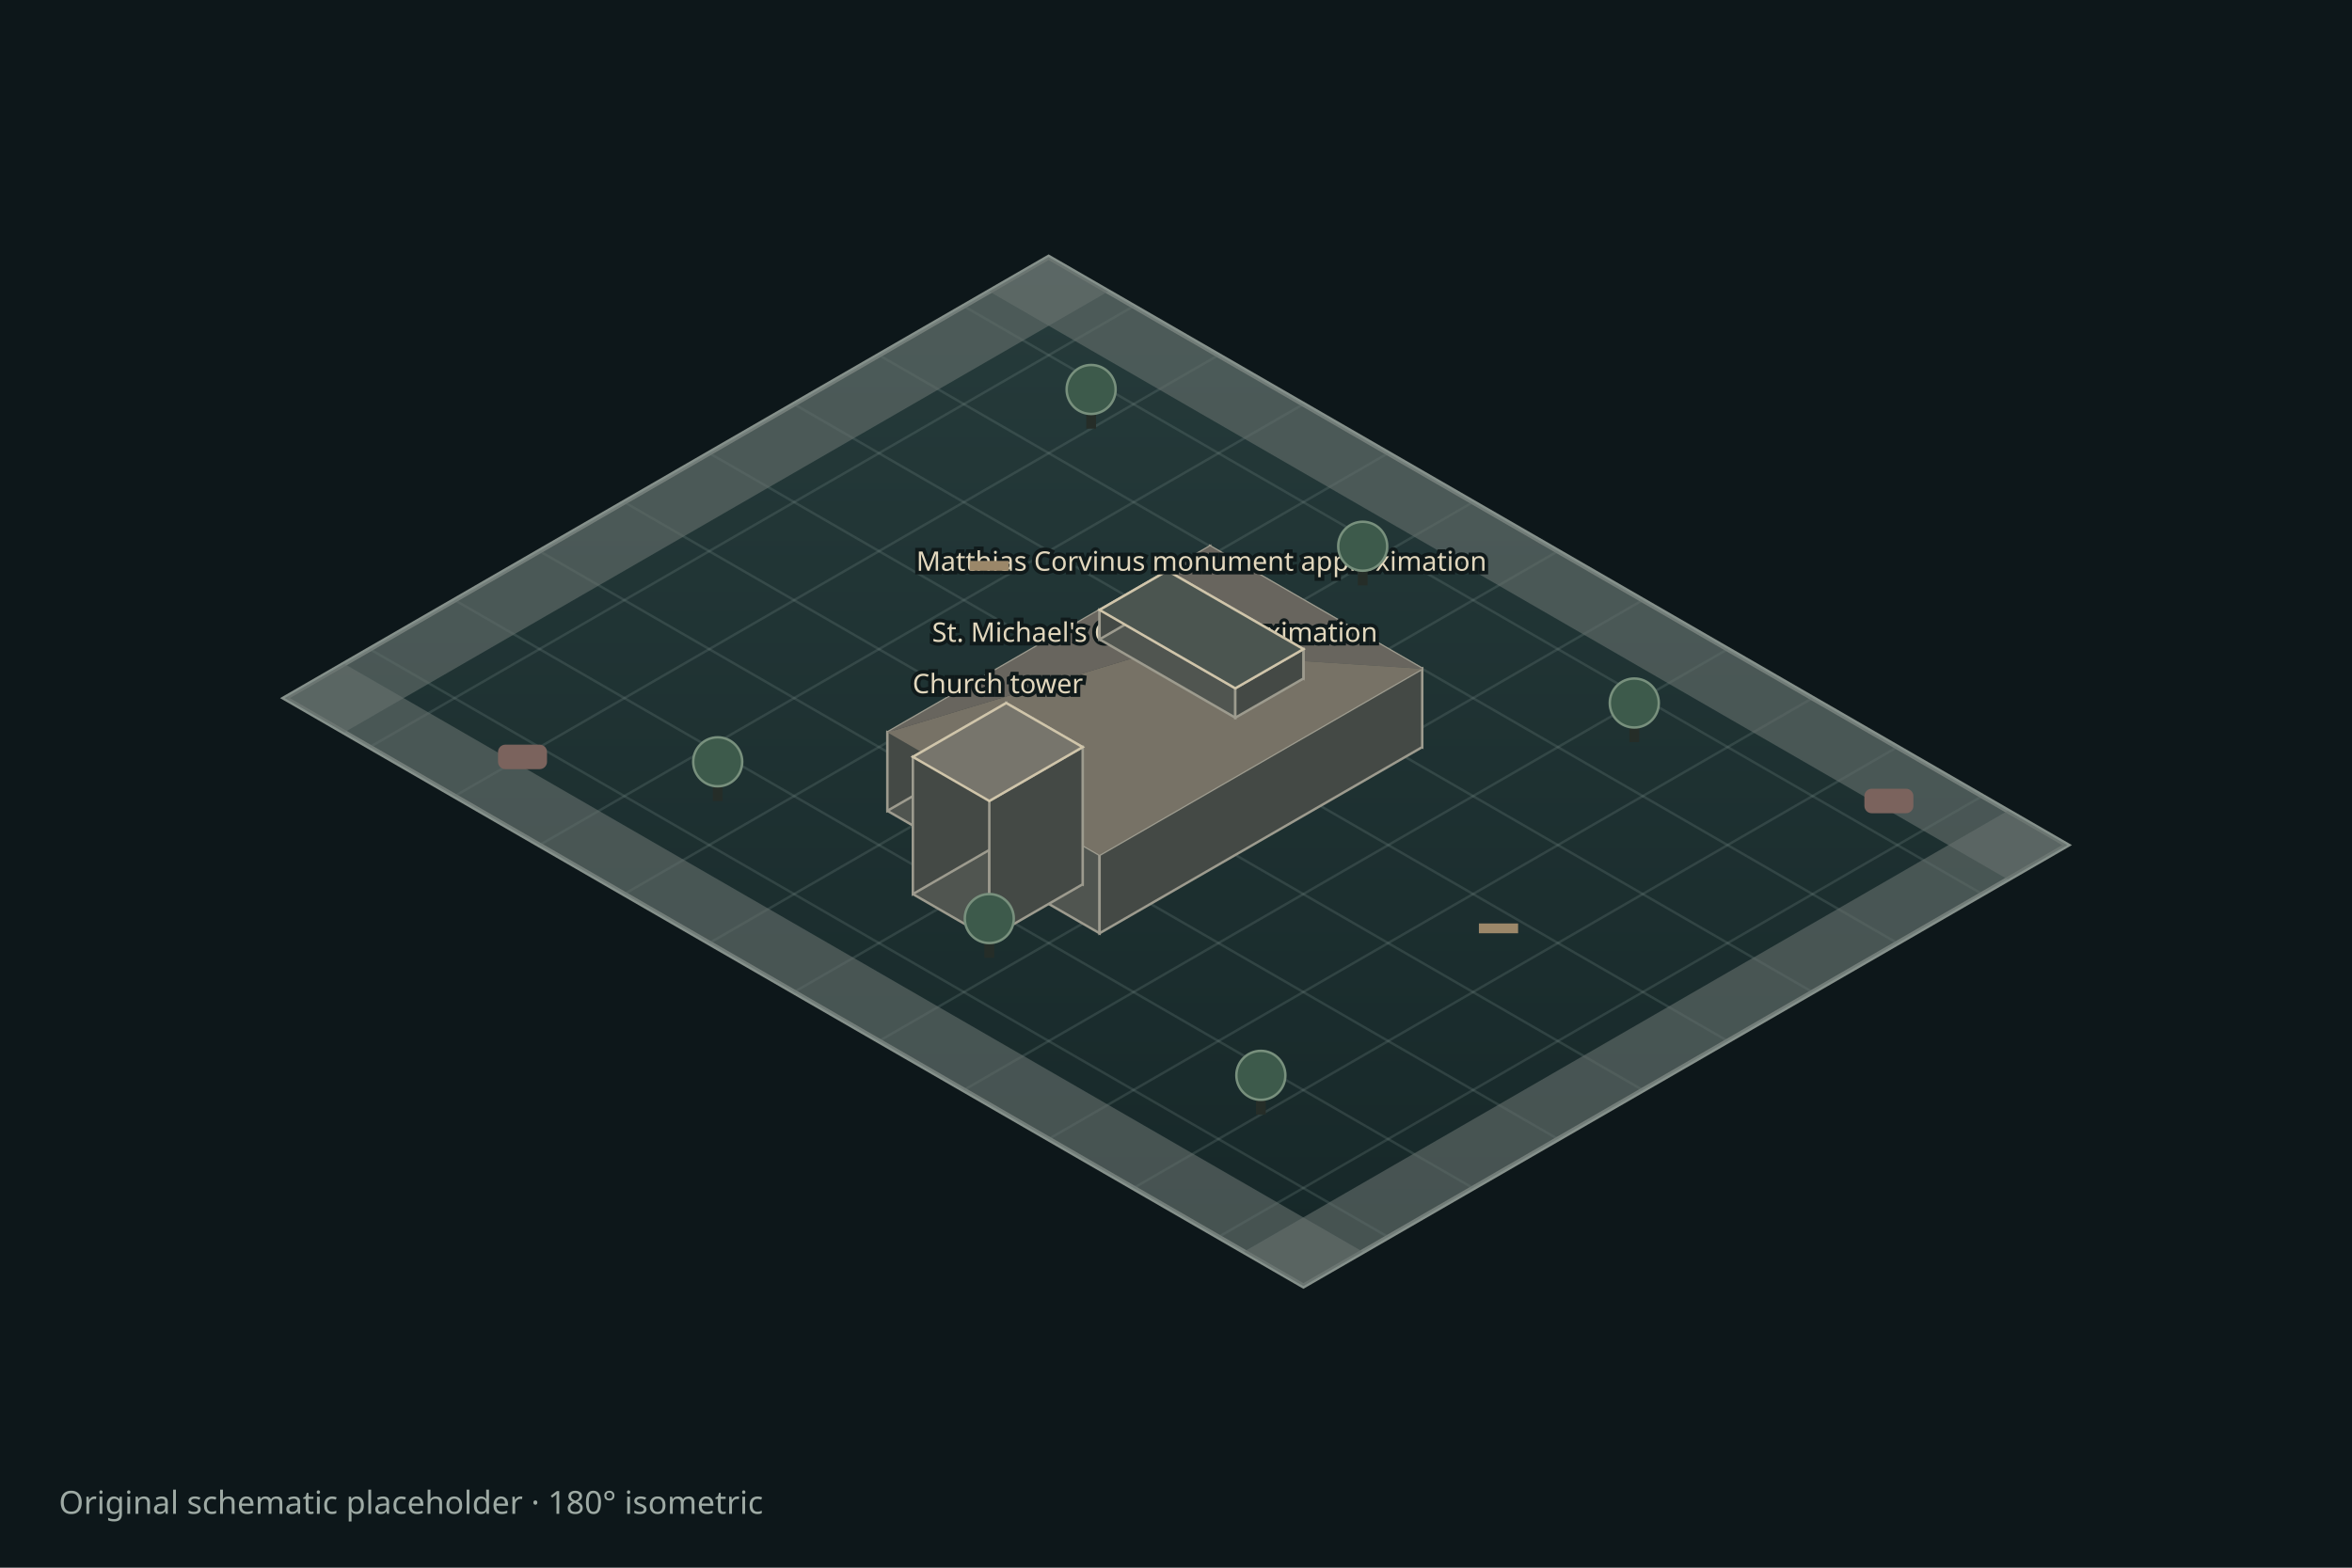
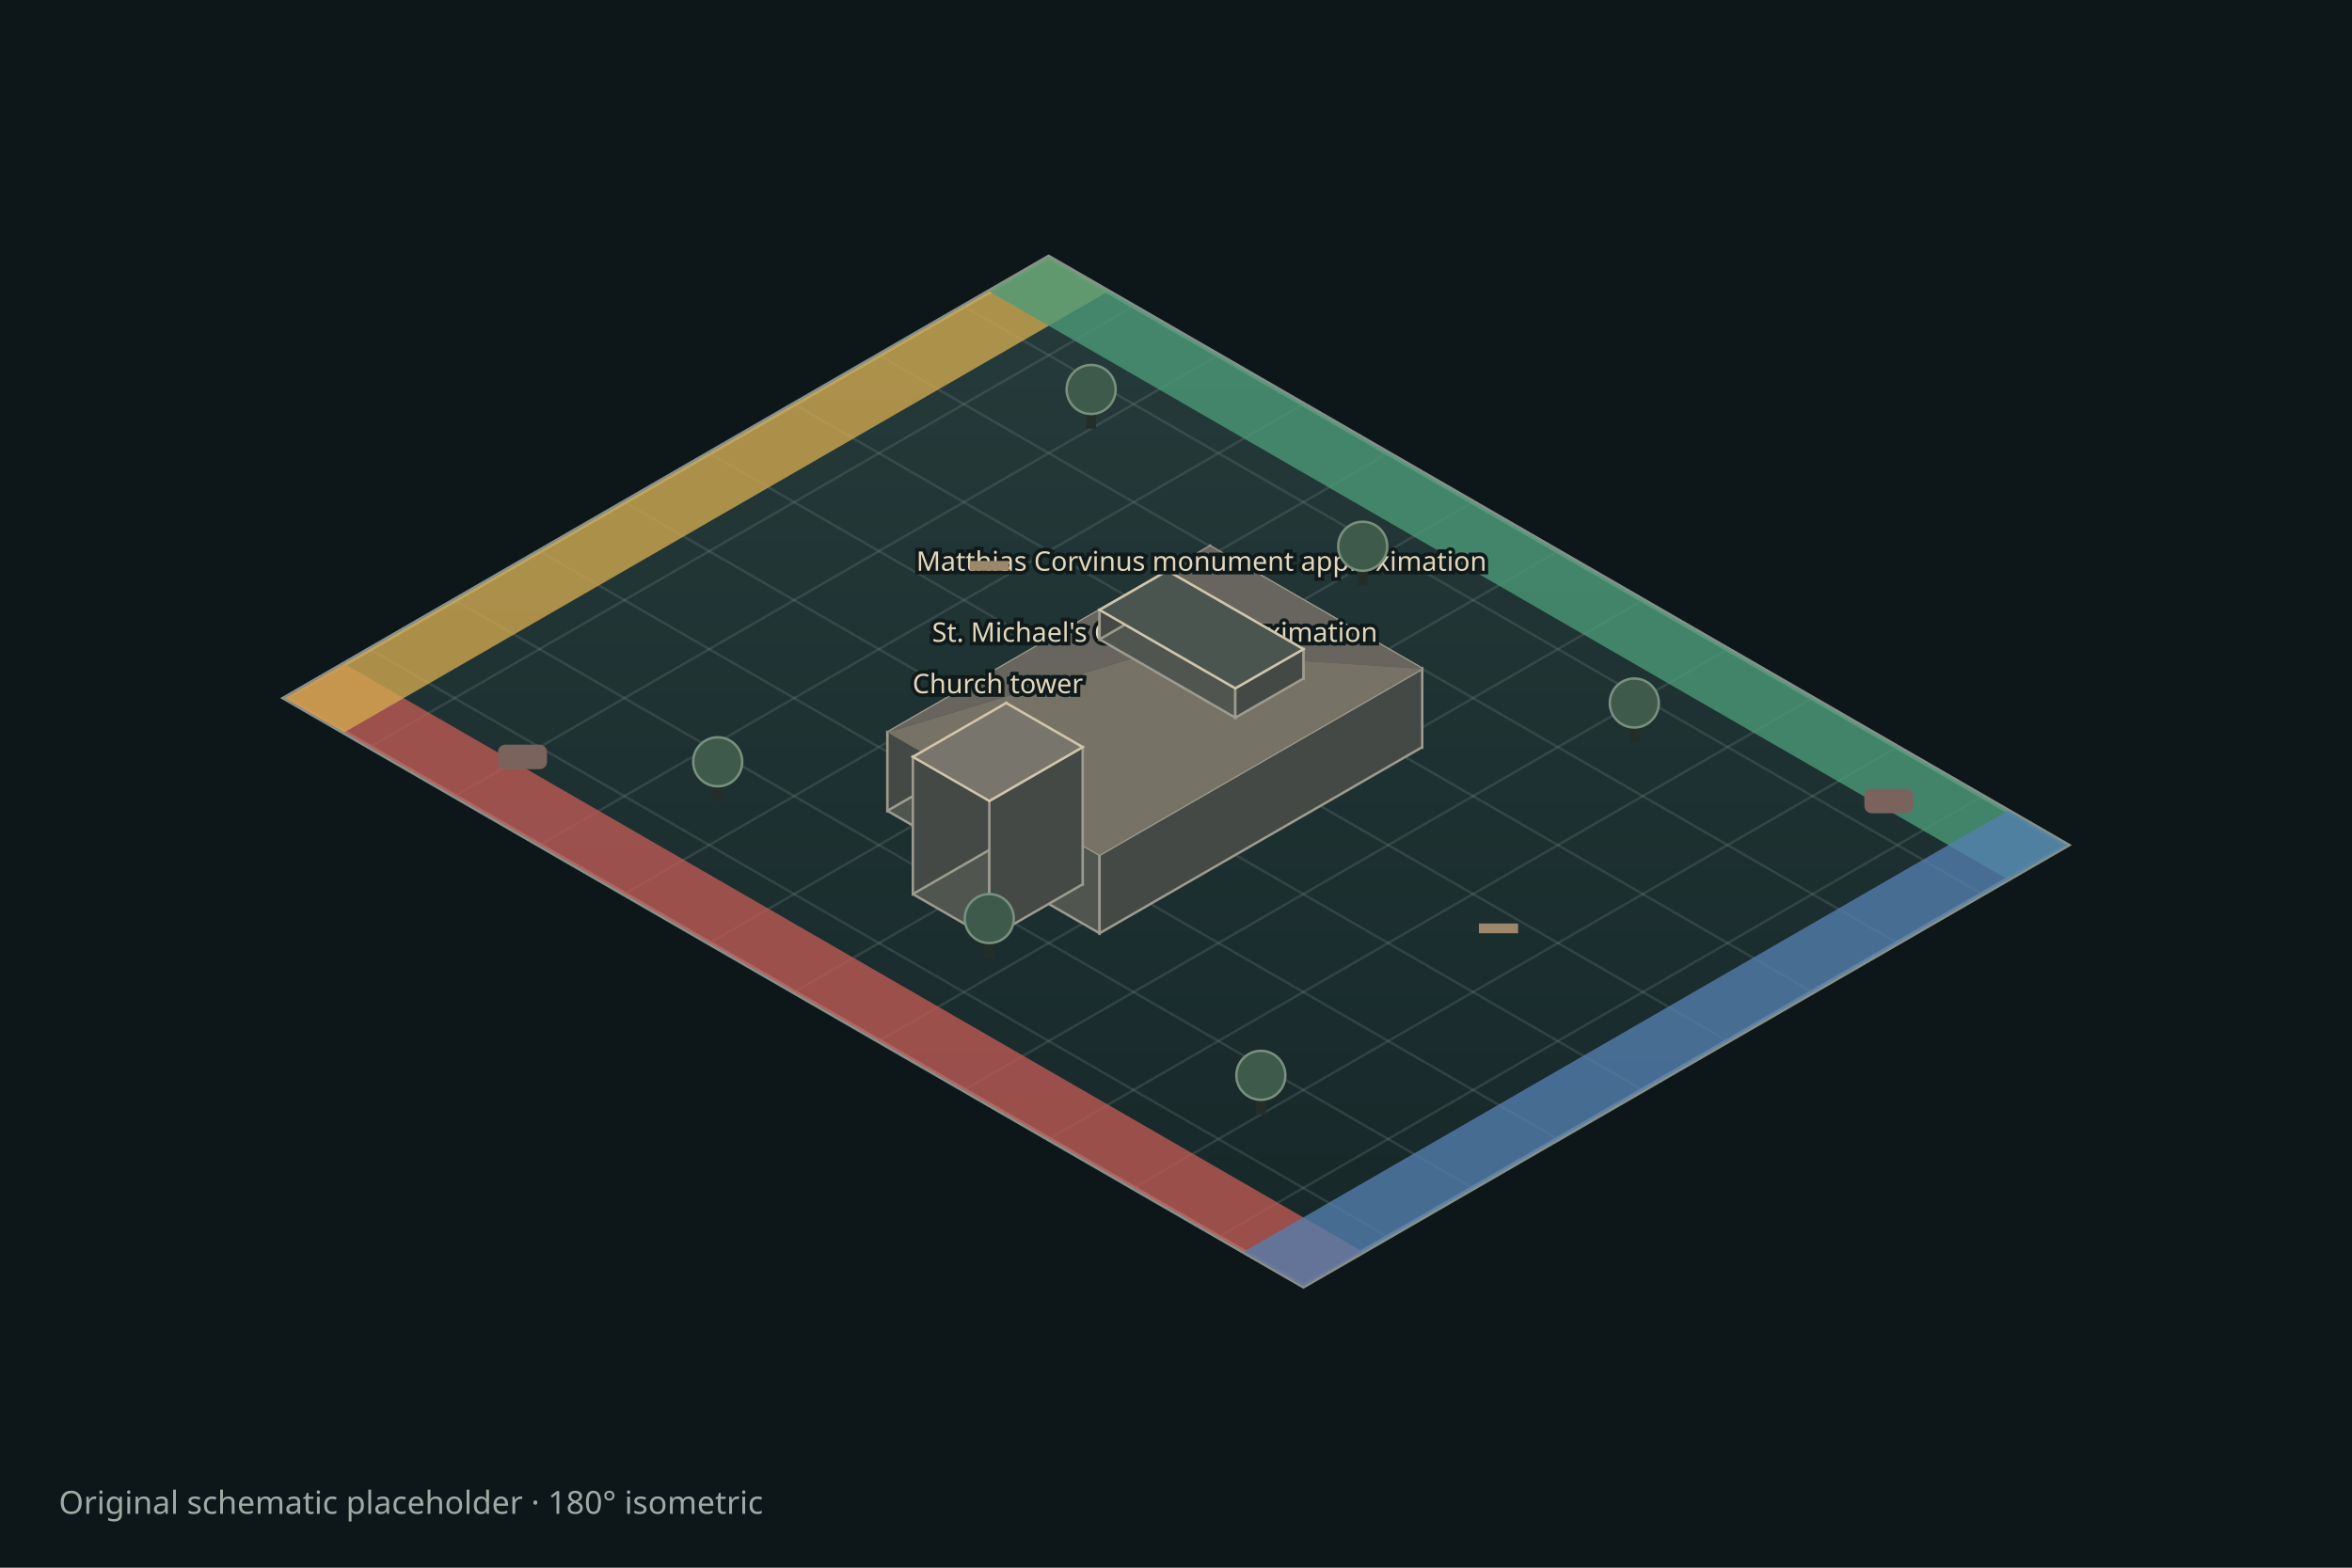
<svg xmlns="http://www.w3.org/2000/svg" width="960" height="640" viewBox="0 0 960 640">
  <defs>
    <linearGradient id="ground" x2="0" y2="1">
      <stop stop-color="#263b3b" />
      <stop offset="1" stop-color="#162728" />
    </linearGradient>
-     <style>.label{fill:#e2d7bd;font:11px system-ui;text-anchor:middle;paint-order:stroke;stroke:#101a1b;stroke-width:3px}.grid path{fill:none;stroke:#738784;stroke-width:1;opacity:.25}.roads polygon{fill:#65706d;opacity:.6}</style>
+     <style>.label{fill:#e2d7bd;font:11px system-ui;text-anchor:middle;paint-order:stroke;stroke:#101a1b;stroke-width:3px}.grid path{fill:none;stroke:#738784;stroke-width:1;opacity:.25}.roads polygon{opacity:.78}</style>
  </defs>
  <rect width="960" height="640" fill="#0d171a" />
  <polygon points="532.0,525.0 116.3,285.0 428.0,105.0 843.7,345.0" fill="url(#ground)" stroke="#88928c" stroke-width="2" />
  <g class="grid">
    <path d="M532.0,525.0 843.7,345.0" />
    <path d="M497.3,505.0 809.1,325.0" />
    <path d="M462.7,485.0 774.4,305.0" />
    <path d="M428.0,465.0 739.8,285.0" />
    <path d="M393.4,445.0 705.2,265.0" />
    <path d="M358.8,425.0 670.5,245.0" />
    <path d="M324.1,405.0 635.9,225.0" />
    <path d="M289.5,385.0 601.2,205.0" />
    <path d="M254.8,365.0 566.6,185.0" />
    <path d="M220.2,345.0 532.0,165.0" />
    <path d="M185.6,325.0 497.3,145.0" />
    <path d="M150.9,305.0 462.7,125.0" />
    <path d="M116.3,285.0 428.0,105.0" />
    <path d="M532.0,525.0 116.3,285.0" />
    <path d="M566.6,505.0 150.9,265.0" />
    <path d="M601.2,485.0 185.6,245.0" />
    <path d="M635.9,465.0 220.2,225.0" />
    <path d="M670.5,445.0 254.8,205.0" />
    <path d="M705.2,425.0 289.5,185.0" />
    <path d="M739.8,405.0 324.1,165.0" />
    <path d="M774.4,385.0 358.8,145.0" />
    <path d="M809.1,365.0 393.4,125.0" />
    <path d="M843.7,345.0 428.0,105.0" />
  </g>
  <g class="roads">
-     <polygon points="532.0,525.0 116.3,285.0 140.5,271.0 556.2,511.0" />
-     <polygon points="819.5,359.0 403.8,119.0 428.0,105.0 843.7,345.0" />
-     <polygon points="532.0,525.0 507.7,511.0 819.5,331.0 843.7,345.0" />
-     <polygon points="140.5,299.0 116.3,285.0 428.0,105.0 452.3,119.0" />
+     <polygon data-edge="north" points="532.0,525.0 116.3,285.0 140.5,271.0 556.2,511.0" fill="#bf5a54" />
+     <polygon data-edge="east" points="140.5,299.0 116.3,285.0 428.0,105.0 452.3,119.0" fill="#d2a94f" />
+     <polygon data-edge="south" points="819.5,359.0 403.8,119.0 428.0,105.0 843.7,345.0" fill="#4c9b78" />
+     <polygon data-edge="west" points="532.0,525.0 507.7,511.0 819.5,331.0 843.7,345.0" fill="#557fb0" />
  </g>
  <polygon points="448.8,381.0 362.2,331.0 362.2,299.0 448.8,349.0" fill="#505550" stroke="#9d9b8e" />
  <polygon points="362.2,331.0 493.9,255.0 493.9,223.0 362.2,299.0" fill="#444945" stroke="#9d9b8e" />
  <polygon points="493.9,255.0 580.5,305.0 580.5,273.0 493.9,223.0" fill="#505550" stroke="#9d9b8e" />
  <polygon points="580.5,305.0 448.8,381.0 448.8,349.0 580.5,273.0" fill="#444945" stroke="#9d9b8e" />
  <polygon points="448.8,349.0 362.2,299.0 471.3,266.0 580.5,273.0" fill="#777266" />
  <polygon points="362.2,299.0 493.9,223.0 580.5,273.0 471.3,266.0" fill="#68655e" />
  <text x="471.34" y="262" class="label">St. Michael's Church approximation</text>
  <polygon points="403.8,383.0 372.6,365.0 372.6,309.0 403.8,327.0" fill="#505550" stroke="#9d9b8e" />
  <polygon points="372.6,365.0 410.7,343.0 410.7,287.0 372.6,309.0" fill="#444945" stroke="#9d9b8e" />
  <polygon points="410.7,343.0 441.9,361.0 441.9,305.0 410.7,287.0" fill="#505550" stroke="#9d9b8e" />
  <polygon points="441.9,361.0 403.8,383.0 403.8,327.0 441.9,305.0" fill="#444945" stroke="#9d9b8e" />
  <polygon points="403.8,327.0 372.6,309.0 410.7,287.0 441.9,305.0" fill="#77756c" stroke="#d0c5aa" />
  <text x="407.256" y="283" class="label">Church tower</text>
  <polygon points="504.2,293.0 448.8,261.0 448.8,249.0 504.2,281.0" fill="#505550" stroke="#9d9b8e" />
  <polygon points="448.8,261.0 476.5,245.0 476.5,233.0 448.8,249.0" fill="#444945" stroke="#9d9b8e" />
  <polygon points="476.5,245.0 532.0,277.0 532.0,265.0 476.5,233.0" fill="#505550" stroke="#9d9b8e" />
  <polygon points="532.0,277.0 504.2,293.0 504.2,281.0 532.0,265.0" fill="#444945" stroke="#9d9b8e" />
  <polygon points="504.2,281.0 448.8,249.0 476.5,233.0 532.0,265.0" fill="#4b5550" stroke="#d0c5aa" />
  <text x="490.392" y="233" class="label">Matthias Corvinus monument approximation</text>
  <path d="M514.64,455L514.64,439" stroke="#252d28" stroke-width="4" />
  <circle cx="514.64" cy="439" r="10" fill="#3d5a4b" stroke="#78907d" />
  <path d="M667.056,303L667.056,287" stroke="#252d28" stroke-width="4" />
  <circle cx="667.056" cy="287" r="10" fill="#3d5a4b" stroke="#78907d" />
  <path d="M403.792,391L403.792,375" stroke="#252d28" stroke-width="4" />
  <circle cx="403.792" cy="375" r="10" fill="#3d5a4b" stroke="#78907d" />
  <path d="M556.208,239L556.208,223" stroke="#252d28" stroke-width="4" />
  <circle cx="556.208" cy="223" r="10" fill="#3d5a4b" stroke="#78907d" />
  <path d="M292.944,327L292.944,311" stroke="#252d28" stroke-width="4" />
  <circle cx="292.944" cy="311" r="10" fill="#3d5a4b" stroke="#78907d" />
  <path d="M445.36,175L445.36,159" stroke="#252d28" stroke-width="4" />
  <circle cx="445.36" cy="159" r="10" fill="#3d5a4b" stroke="#78907d" />
  <rect x="603.632" y="377" width="16" height="4" fill="#9b8769" />
  <rect x="395.792" y="229" width="16" height="4" fill="#9b8769" />
  <rect x="760.976" y="322" width="20" height="10" rx="3" fill="#7b635d" />
  <rect x="203.272" y="304" width="20" height="10" rx="3" fill="#7b635d" />
  <text x="24" y="618" fill="#9eaaa4" font-family="system-ui" font-size="13">Original schematic placeholder · 180° isometric</text>
</svg>
